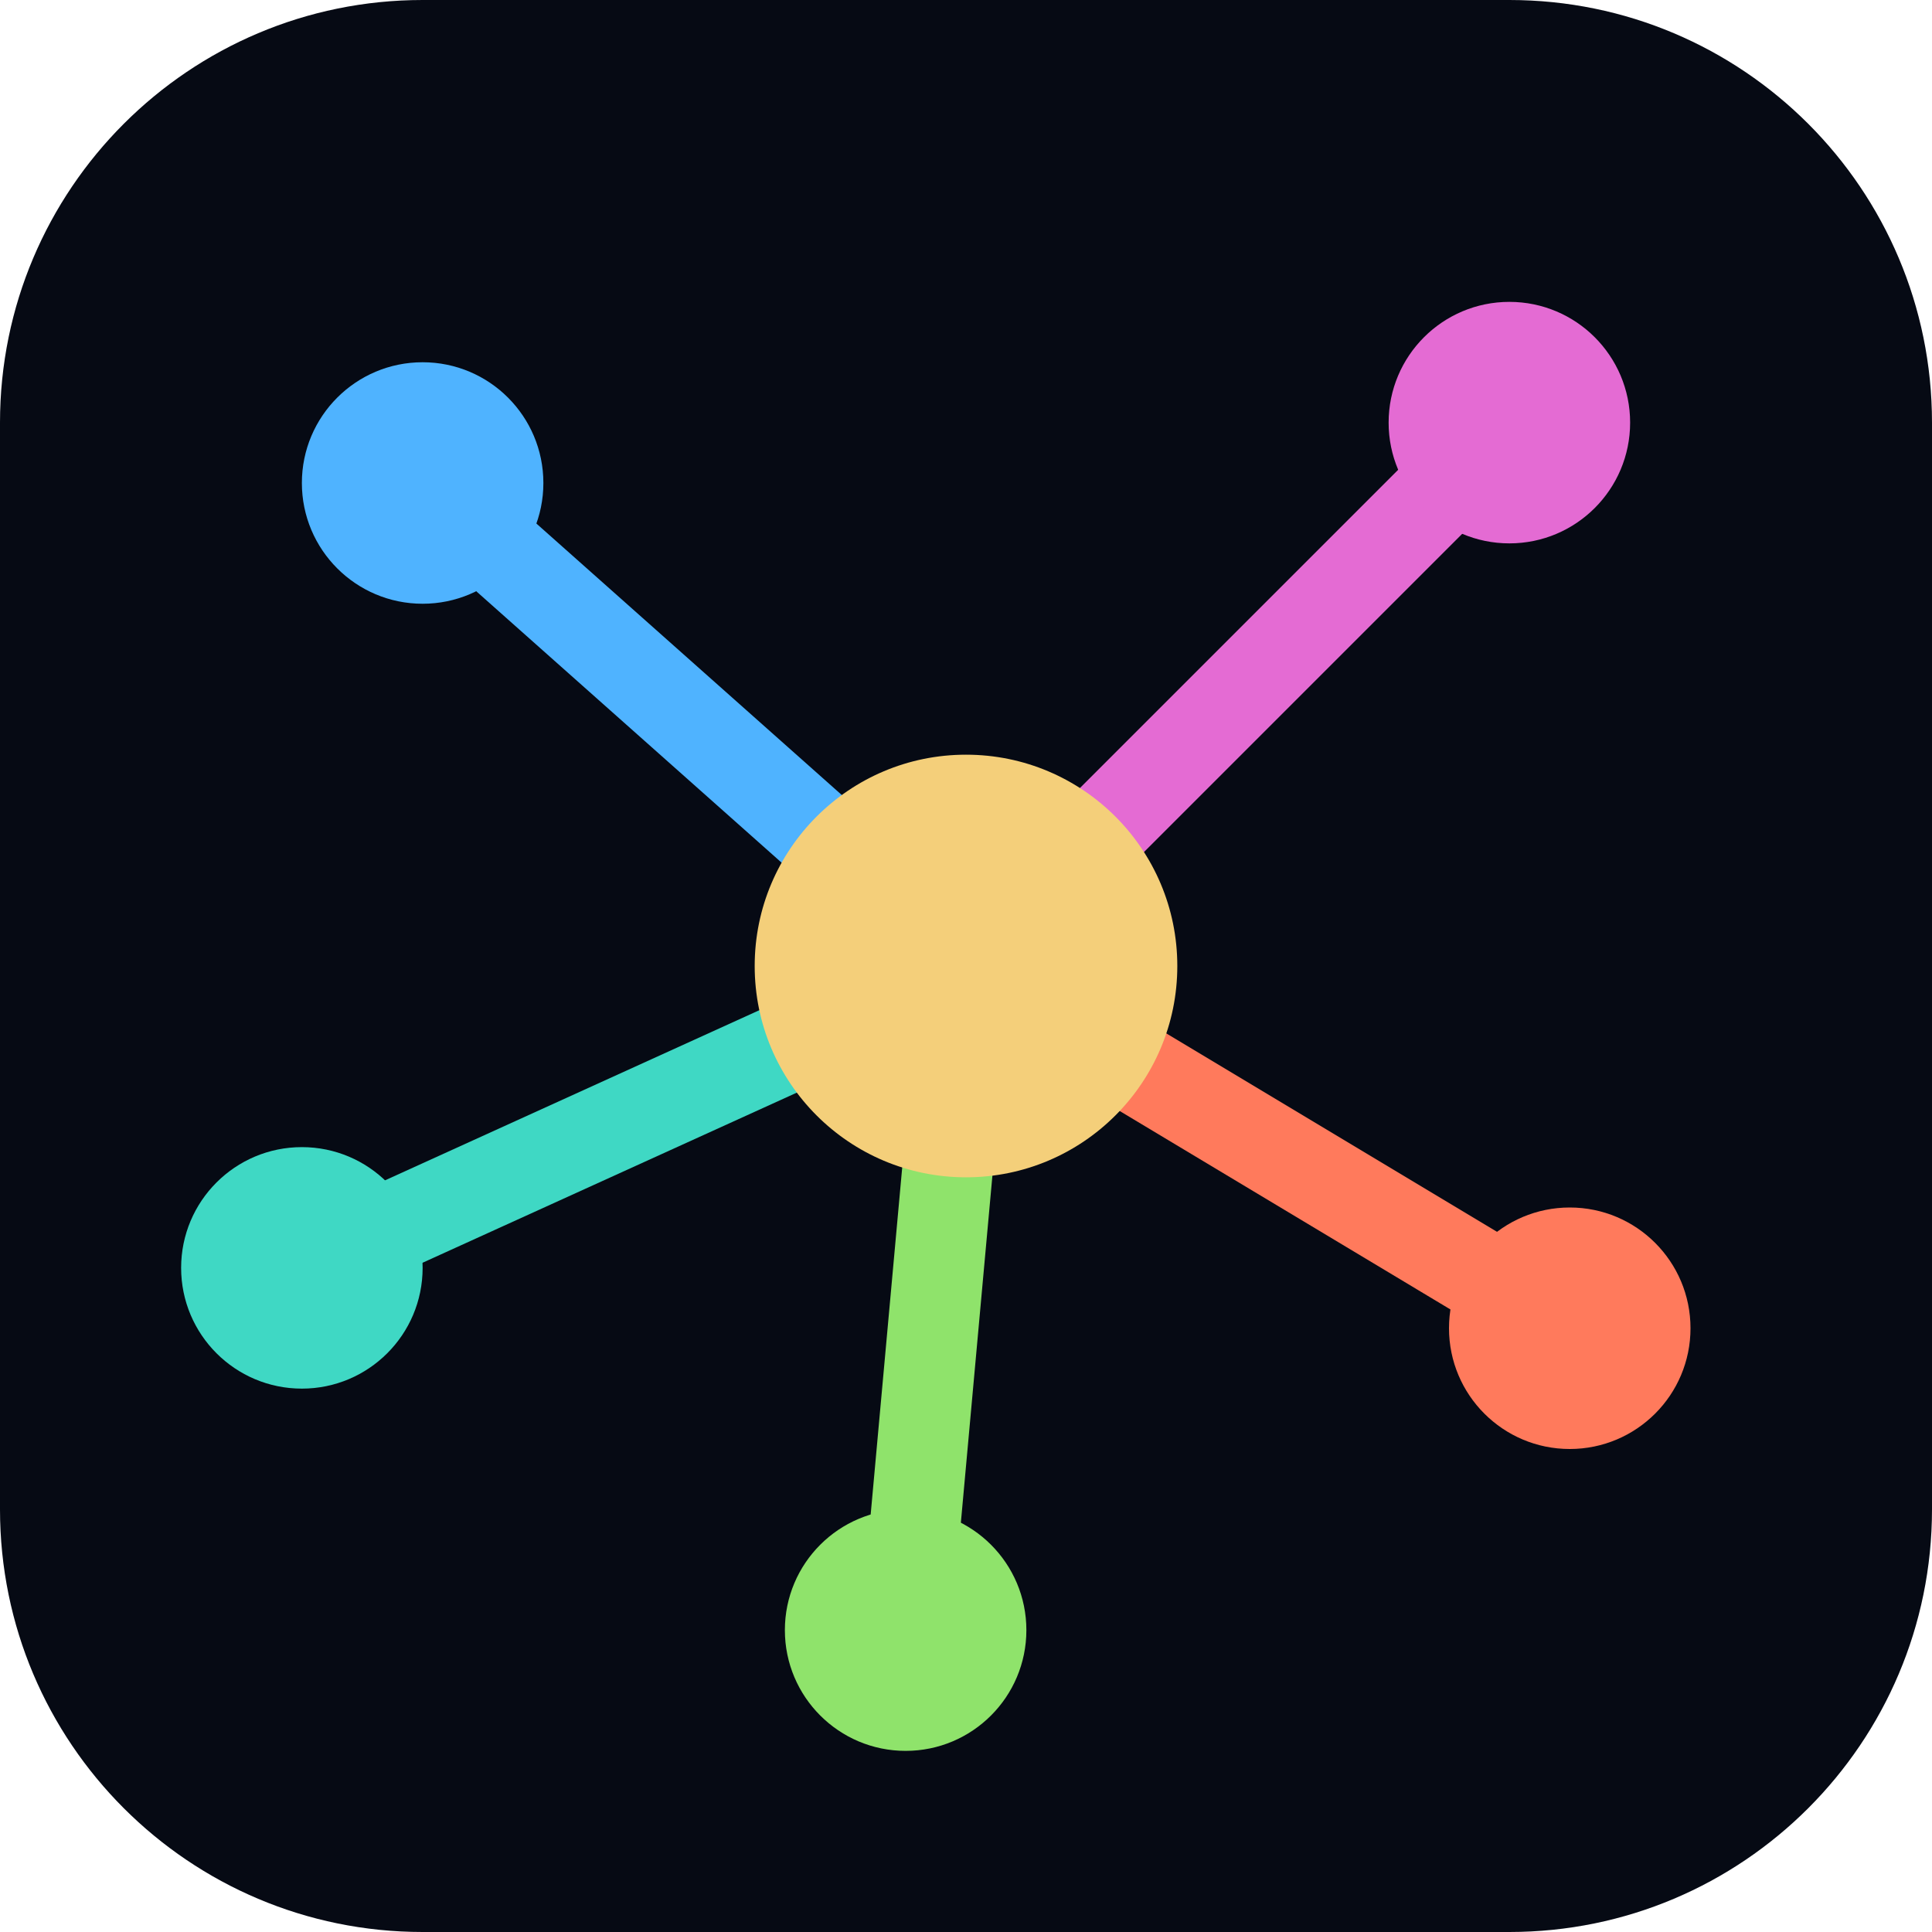
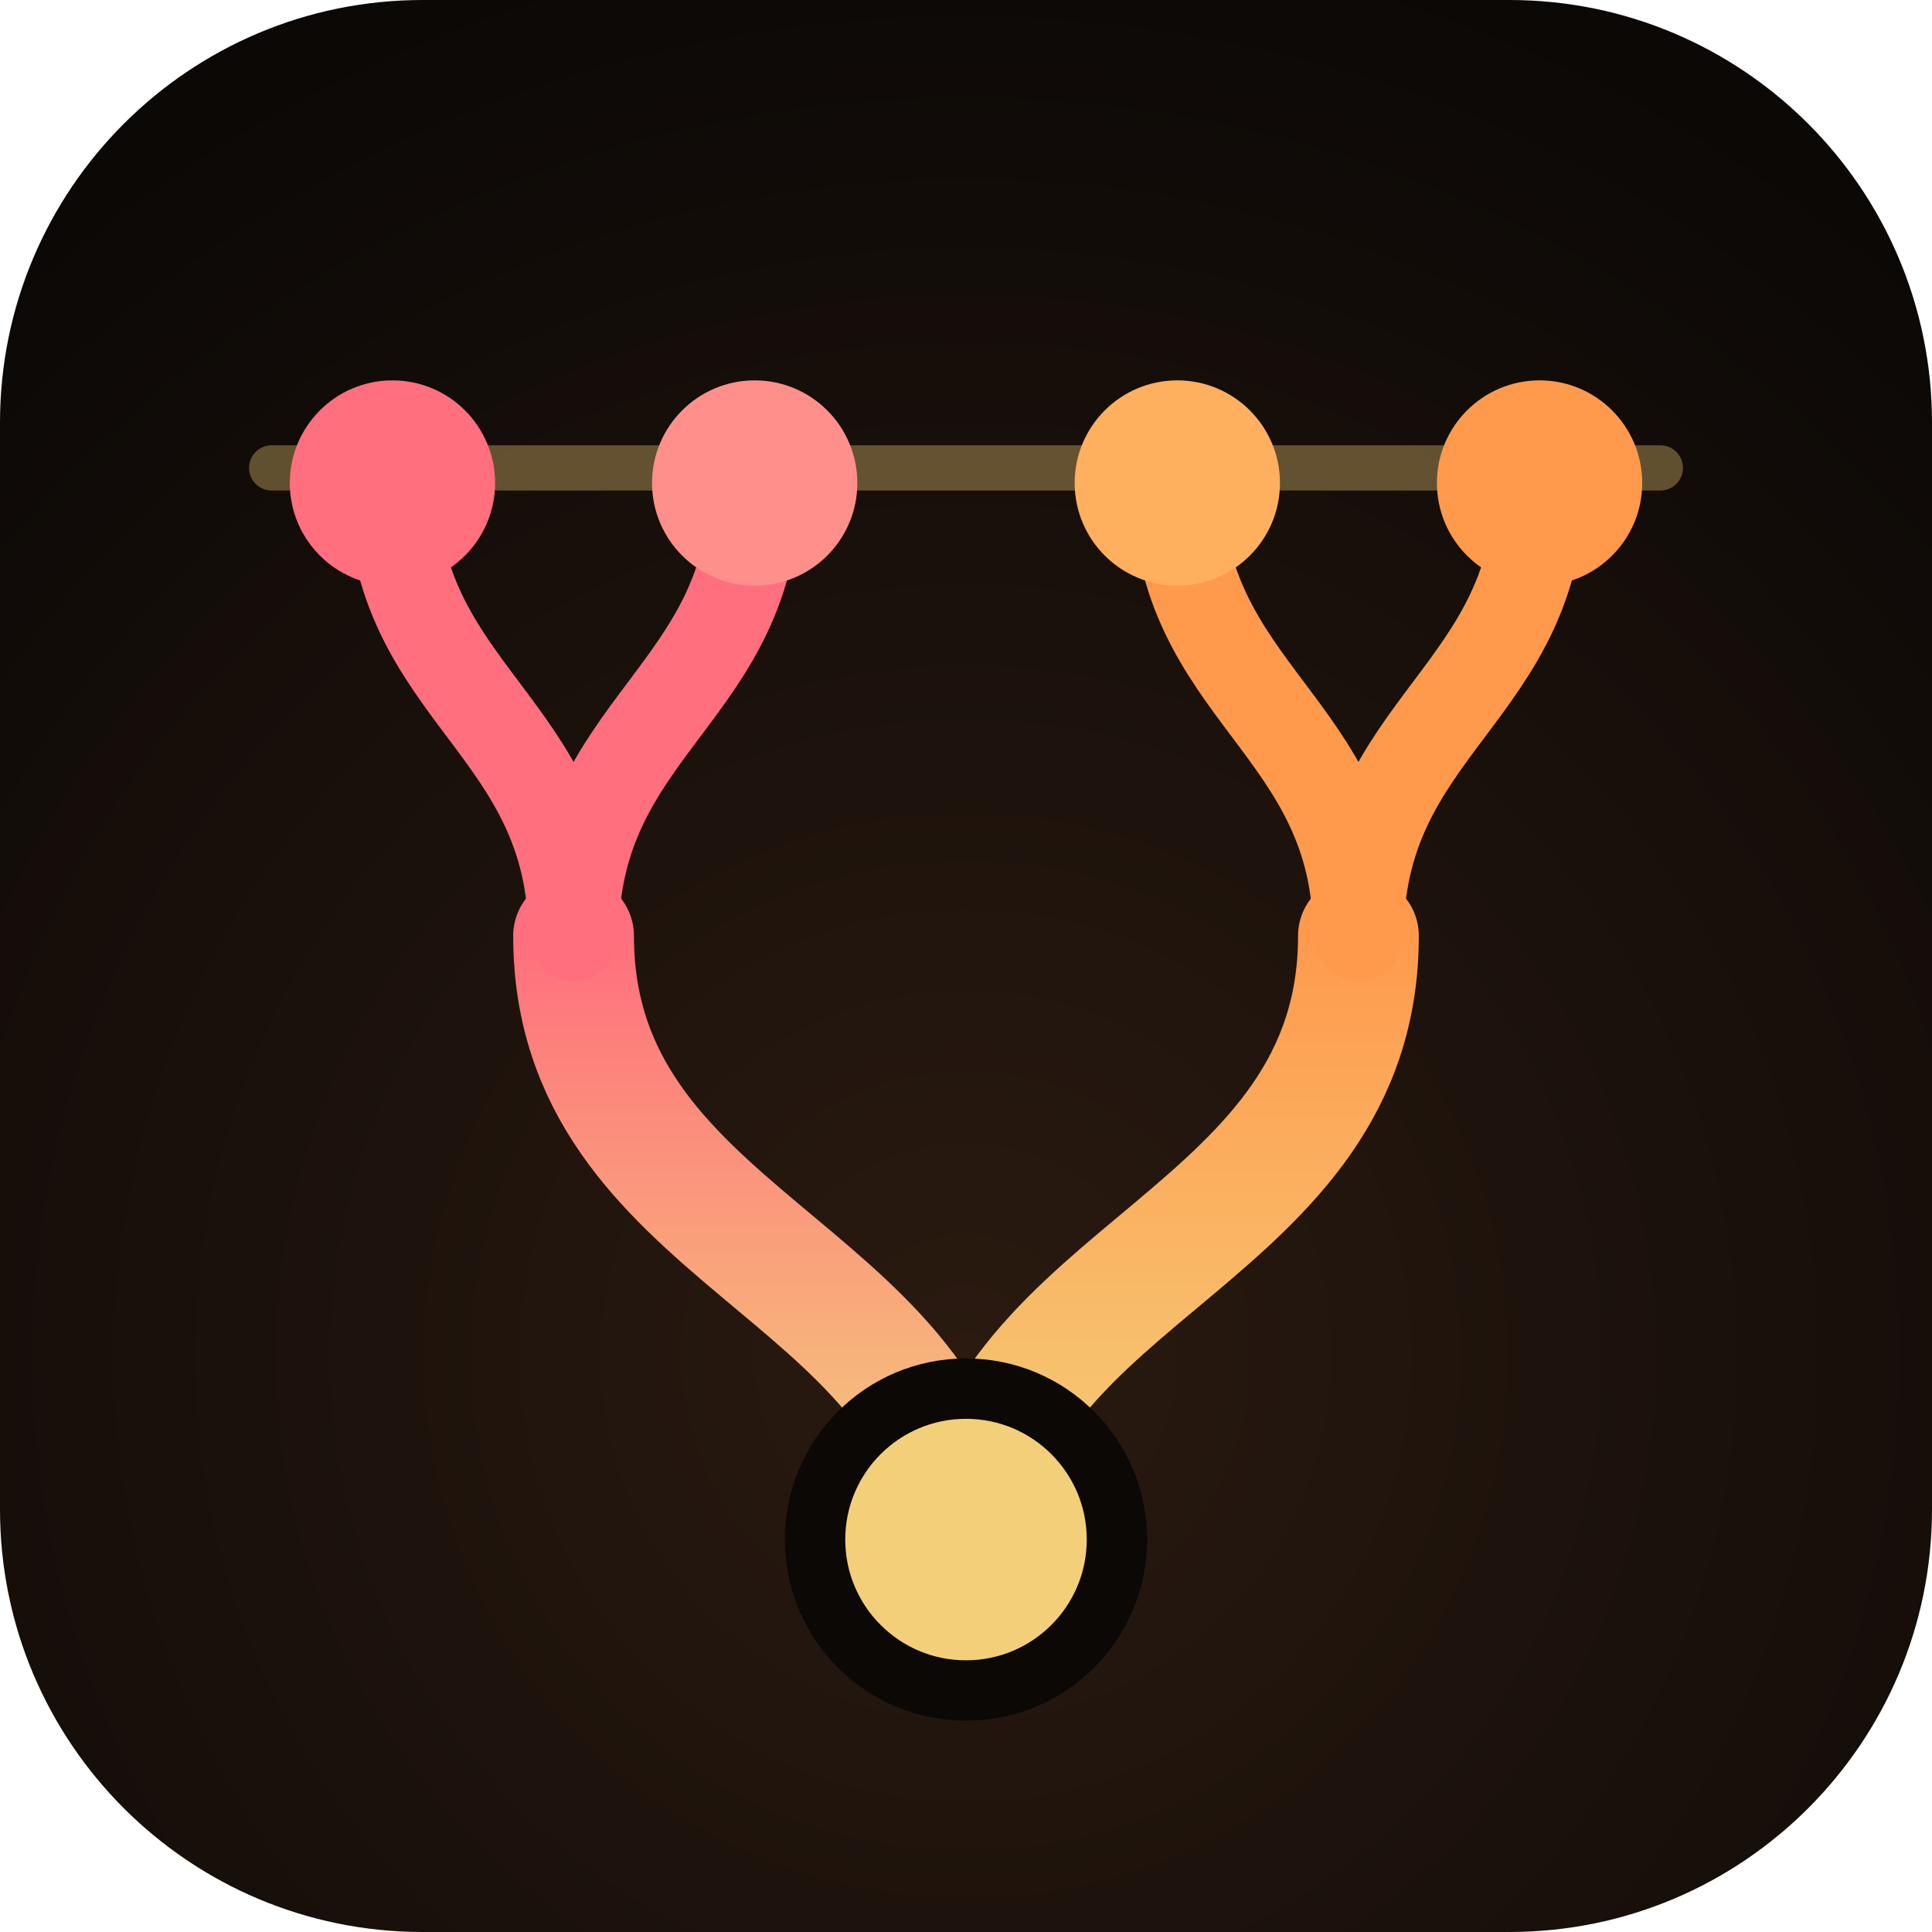
<svg xmlns="http://www.w3.org/2000/svg" viewBox="0 0 64 64">
-   <rect width="64" height="64" rx="14" fill="#060a14" />
-   <g stroke-width="3" stroke-linecap="round" fill="none">
-     <path d="M32 32 L14 16" stroke="#4fb3ff" />
-     <path d="M32 32 L50 14" stroke="#e46bd3" />
-     <path d="M32 32 L52 44" stroke="#ff7a5c" />
-     <path d="M32 32 L30 54" stroke="#8fe36b" />
-     <path d="M32 32 L10 42" stroke="#3fd8c4" />
+   <defs>
+     <radialGradient id="bg" cx="50%" cy="70%" r="75%">
+       <stop offset="0" stop-color="#2a1a10" />
+       <stop offset="1" stop-color="#0b0806" />
+     </radialGradient>
+     <linearGradient id="left" x1="0" y1="1" x2="0" y2="0">
+       <stop offset="0" stop-color="#f4cf7a" />
+       <stop offset="1" stop-color="#ff6f7d" />
+     </linearGradient>
+     <linearGradient id="right" x1="0" y1="1" x2="0" y2="0">
+       <stop offset="0" stop-color="#f4cf7a" />
+       <stop offset="1" stop-color="#ff9a4d" />
+     </linearGradient>
+   </defs>
+   <rect width="64" height="64" rx="14" fill="url(#bg)" />
+   <path d="M9 15.5 H55" stroke="#f4cf7a" stroke-opacity="0.35" stroke-width="1.5" stroke-linecap="round" />
+   <g fill="none" stroke-linecap="round">
+     <path d="M32 51 C31 42 19 41 19 31" stroke="url(#left)" stroke-width="4" />
+     <path d="M32 51 C33 42 45 41 45 31" stroke="url(#right)" stroke-width="4" />
+     <path d="M19 31 C19 24 13 23 13 16 M19 31 C19 24 25 23 25 16" stroke="#ff6f7d" stroke-width="3" />
+     <path d="M45 31 C45 24 39 23 39 16 M45 31 C45 24 51 23 51 16" stroke="#ff9a4d" stroke-width="3" />
  </g>
-   <circle cx="14" cy="16" r="4" fill="#4fb3ff" />
-   <circle cx="50" cy="14" r="4" fill="#e46bd3" />
-   <circle cx="52" cy="44" r="4" fill="#ff7a5c" />
-   <circle cx="30" cy="54" r="4" fill="#8fe36b" />
-   <circle cx="10" cy="42" r="4" fill="#3fd8c4" />
-   <circle cx="32" cy="32" r="7" fill="#f4cf7a" />
+   <g>
+     <circle cx="13" cy="16" r="3.4" fill="#ff6f7d" />
+     <circle cx="25" cy="16" r="3.4" fill="#ff8f8a" />
+     <circle cx="39" cy="16" r="3.4" fill="#ffb05e" />
+     <circle cx="51" cy="16" r="3.4" fill="#ff9a4d" />
+   </g>
+   <circle cx="32" cy="51" r="5" fill="#f4cf7a" stroke="#0b0806" stroke-width="2" />
</svg>
